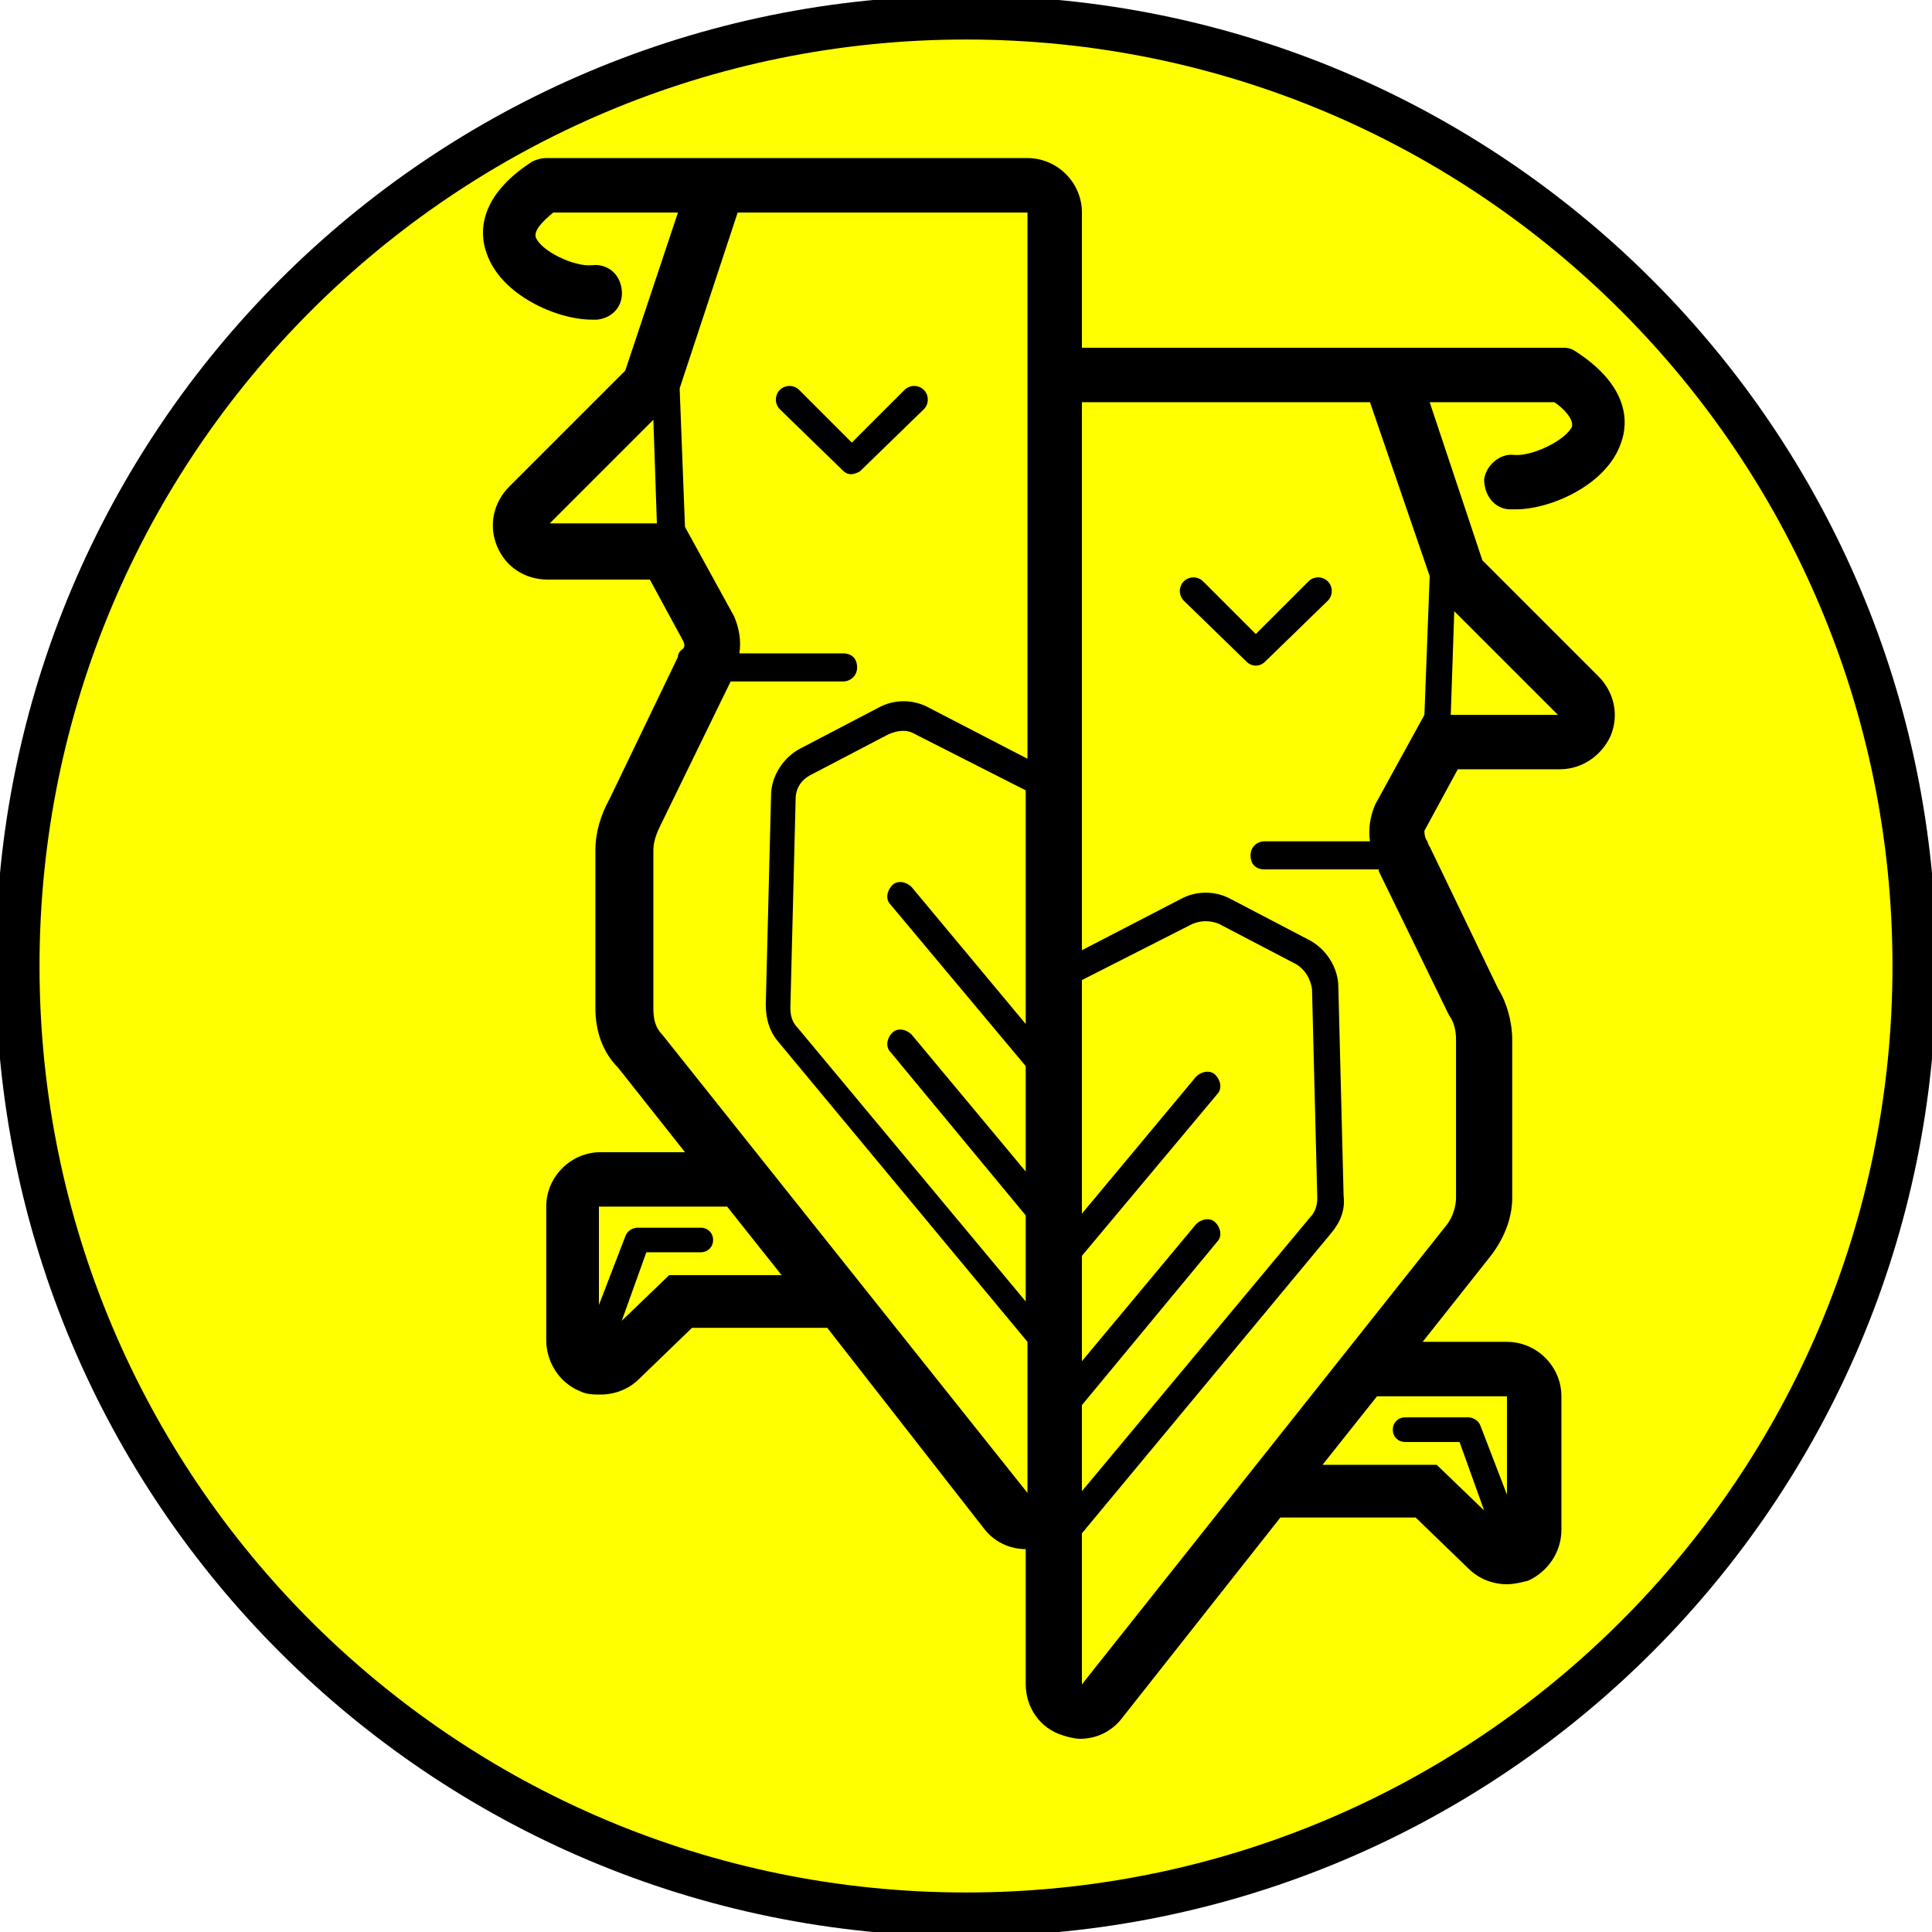
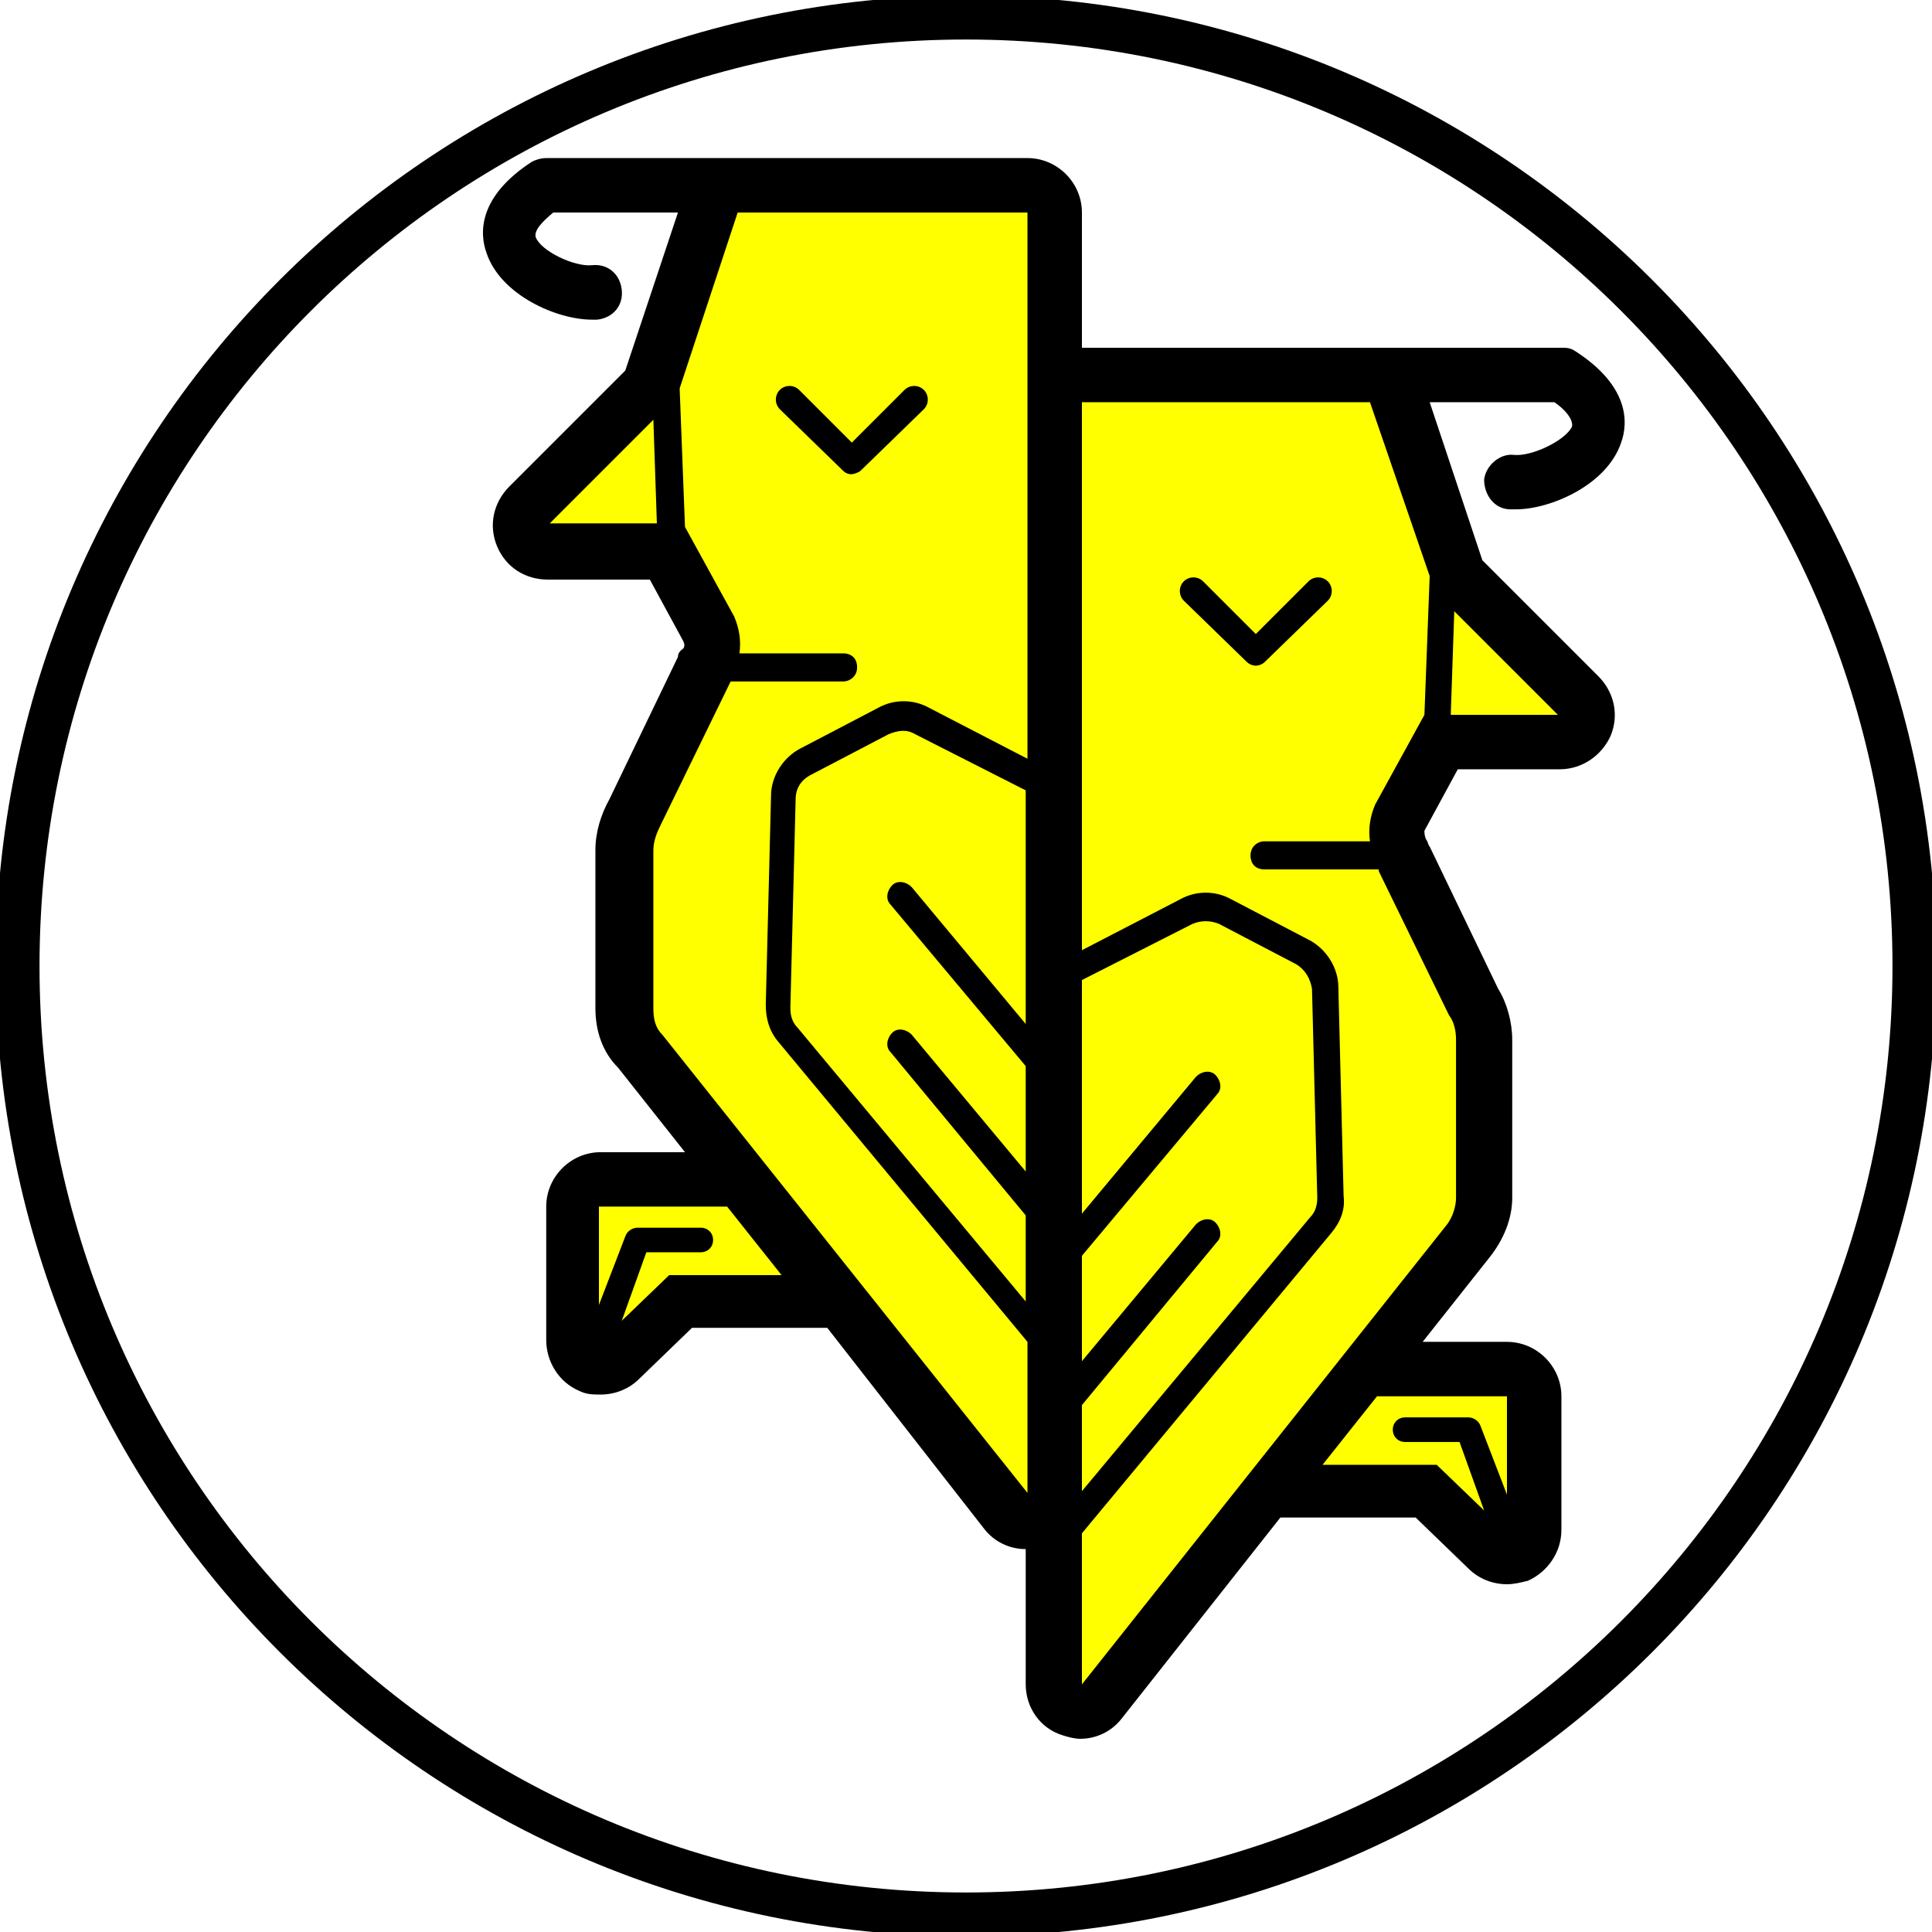
<svg xmlns="http://www.w3.org/2000/svg" version="1.1" id="parrrots-logo" x="0px" y="0px" viewBox="-10 -4 110 110" enable-background="new 0 0 100 100" xml:space="preserve" height="500px" width="500px">
-   <circle cx="45" cy="51" r="54" fill="yellow" stroke="black" stroke-width="2.5" />
+   <circle cx="45" cy="51" r="54" fill="none" stroke="black" stroke-width="2.5" />
  <g id="Bird-Background">
    <path fill="#000" d="M76.2,21.9c-0.8-0.1-1.6,0.6-1.7,1.4C74.5,24.2,75.1,25,76,25c0.1,0,0.2,0,0.3,0c2,0,5.2-1.4,6-3.8   c0.4-1.1,0.5-3.2-2.6-5.2c-0.3-0.2-0.5-0.2-0.8-0.2H68.1c0,0,0,0-0.1,0H51.6V8.1c0-1.7-1.4-3.1-3.1-3.1H32c0,0,0,0,0,0H21.1   c-0.3,0-0.6,0.1-0.8,0.2c-3.1,2-3,4.1-2.6,5.2c0.8,2.4,4,3.8,6,3.8c0.1,0,0.2,0,0.3,0c0.9-0.1,1.5-0.8,1.4-1.7   c-0.1-0.9-0.8-1.5-1.7-1.4c-1,0.1-2.9-0.8-3.2-1.6c-0.1-0.4,0.4-0.9,1-1.4h7.1l-3,9l-6.6,6.6c-0.9,0.9-1.2,2.2-0.7,3.4   c0.5,1.2,1.6,1.9,2.9,1.9H27l1.9,3.5c0.1,0.2,0.1,0.4-0.1,0.5c-0.1,0.1-0.2,0.2-0.2,0.4l-3.9,8.1c-0.5,0.9-0.8,1.9-0.8,2.9v9   c0,1.3,0.4,2.5,1.3,3.4l3.8,4.8h-4.8c-1.7,0-3.1,1.4-3.1,3.1v7.6c0,1.2,0.7,2.4,1.9,2.9c0.4,0.2,0.8,0.2,1.2,0.2   c0.8,0,1.6-0.3,2.2-0.9l3-2.9h7.4c0.1,0,0.2,0,0.3,0L46,83c0.6,0.8,1.5,1.2,2.4,1.2v7.7c0,1.3,0.8,2.5,2.1,2.9   c0.3,0.1,0.7,0.2,1,0.2c0.9,0,1.8-0.4,2.4-1.2l9-11.4c0.1,0,0.2,0,0.3,0h7.4l3,2.9c0.6,0.6,1.4,0.9,2.2,0.9c0.4,0,0.8-0.1,1.2-0.2   c1.1-0.5,1.9-1.6,1.9-2.9v-7.6c0-1.7-1.4-3.1-3.1-3.1H71l3.8-4.8c0.8-1,1.3-2.2,1.3-3.4v-9c0-1-0.3-2.1-0.8-2.9l-3.9-8.1   c-0.1-0.1-0.1-0.3-0.2-0.4c-0.1-0.2-0.1-0.4-0.1-0.5l1.9-3.5h5.8c1.3,0,2.4-0.8,2.9-1.9c0.5-1.2,0.2-2.5-0.7-3.4l-6.6-6.6l-3-9h7.1   c0.6,0.4,1.1,1,1,1.4C79.1,21.1,77.2,22,76.2,21.9z" />
  </g>
  <g id="Left-Bird">
    <path id="Left-Wing" fill="#FF0" d="M48.4,54.3l-6.5-7.8c-0.3-0.3-0.8-0.4-1.1-0.1c-0.3,0.3-0.4,0.8-0.1,1.1   l7.7,9.2v6l-6.5-7.8c-0.3-0.3-0.8-0.4-1.1-0.1c-0.3,0.3-0.4,0.8-0.1,1.1l7.7,9.3v4.9l-13-15.6c-0.3-0.3-0.4-0.7-0.4-1.1l0.3-11.9   c0-0.6,0.3-1.1,0.9-1.4l4.4-2.3c0.5-0.2,1-0.3,1.5,0l6.3,3.2V54.3z" />
    <path id="Left-Beak" fill="#FF0" d="M21.3,25.8l5.9-5.9l0.2,5.9   H21.3z" />
    <path id="Left-Foot" fill="#FF0" d="M28.1,68.6l-2.7,2.6l1.4-3.9h3.1c0.4,0,0.7-0.3,0.7-0.7c0-0.4-0.3-0.7-0.7-0.7h-3.6c-0.3,0-0.6,0.2-0.7,0.5l-1.5,3.9v-5.6   h7.3l3.1,3.9H28.1z" />
    <path id="Left-Body" fill="#FF0" d="M27.7,54.9c-0.4-0.4-0.5-0.9-0.5-1.5v-9c0-0.5,0.2-1,0.4-1.4l4-8.2c0,0,0,0,0,0H38c0.4,0,0.8-0.3,0.8-0.8   s-0.3-0.8-0.8-0.8h-5.9c0.1-0.7,0-1.4-0.3-2.1l-2.8-5.1l-0.3-7.8c0,0,0-0.1,0-0.1L32,8.1h16.5v10.7c0,0,0,0.1,0,0.1v20.3l-5.6-2.9   c-0.9-0.5-2-0.5-2.9,0l-4.4,2.3c-1,0.5-1.7,1.6-1.7,2.7l-0.3,11.9c0,0.8,0.2,1.5,0.7,2.1l14.2,17.1v8.6L27.7,54.9z" />
  </g>
  <g id="Right-Bird">
    <path id="Right-Wing" fill="#FF0" d="M51.6,76l7.7-9.3c0.3-0.3,0.2-0.8-0.1-1.1   c-0.3-0.3-0.8-0.2-1.1,0.1l-6.5,7.8v-6l7.7-9.2c0.3-0.3,0.2-0.8-0.1-1.1c-0.3-0.3-0.8-0.2-1.1,0.1l-6.5,7.8V51.8l6.3-3.2   c0.5-0.2,1-0.2,1.5,0l4.4,2.3c0.5,0.3,0.8,0.8,0.9,1.4L65,64.2c0,0.4-0.1,0.8-0.4,1.1l-13,15.6V76z" />
    <path id="Right-Foot" fill="#FF0" d="M75.8,75.5v5.6   l-1.5-3.9c-0.1-0.3-0.4-0.5-0.7-0.5h-3.6c-0.4,0-0.7,0.3-0.7,0.7s0.3,0.7,0.7,0.7h3.1l1.4,3.9l-2.7-2.6h-6.5l3.1-3.9H75.8z" />
    <path id="Right-Beak" fill="#FF0" d="M78.7,36.7h-6.1l0.2-5.9L78.7,36.7z" />
    <path id="Right-Body" fill="#FF0" d="M71.4,28.8C71.3,28.9,71.3,28.9,71.4,28.8l-0.3,7.9l-2.8,5.1c-0.3,0.7-0.4,1.4-0.3,2.1H62   c-0.4,0-0.8,0.3-0.8,0.8s0.3,0.8,0.8,0.8h6.5c0,0,0,0,0,0.1l4,8.2c0.3,0.4,0.4,0.9,0.4,1.4v9c0,0.5-0.2,1.1-0.5,1.5L51.6,91.9v-8.6   l14.2-17.1c0.5-0.6,0.8-1.3,0.7-2.1l-0.3-11.9c0-1.1-0.7-2.2-1.7-2.7l-4.4-2.3c-0.9-0.5-2-0.5-2.9,0l-5.6,2.9V18.9H68L71.4,28.8z" />
  </g>
  <g id="Bird-Eyes">
-     <path id="LEft-Eye" fill="#000000" d="M42.6,19.3c0.3-0.3,0.3-0.8,0-1.1s-0.8-0.3-1.1,0l-3,3l-3-3c-0.3-0.3-0.8-0.3-1.1,0s-0.3,0.8,0,1.1l3.6,3.5   c0.2,0.2,0.4,0.2,0.5,0.2s0.4-0.1,0.5-0.2L42.6,19.3z" />
+     <path id="Left-Eye" fill="#000000" d="M42.6,19.3c0.3-0.3,0.3-0.8,0-1.1s-0.8-0.3-1.1,0l-3,3l-3-3c-0.3-0.3-0.8-0.3-1.1,0s-0.3,0.8,0,1.1l3.6,3.5   c0.2,0.2,0.4,0.2,0.5,0.2s0.4-0.1,0.5-0.2L42.6,19.3z" />
    <path id="Right-Eye" fill="#000000" d="M57.4,30.2l3.6,3.5c0.1,0.1,0.3,0.2,0.5,0.2s0.4-0.1,0.5-0.2l3.6-3.5c0.3-0.3,0.3-0.8,0-1.1   c-0.3-0.3-0.8-0.3-1.1,0l-3,3l-3-3c-0.3-0.3-0.8-0.3-1.1,0C57.1,29.4,57.1,29.9,57.4,30.2z" />
  </g>
</svg>
